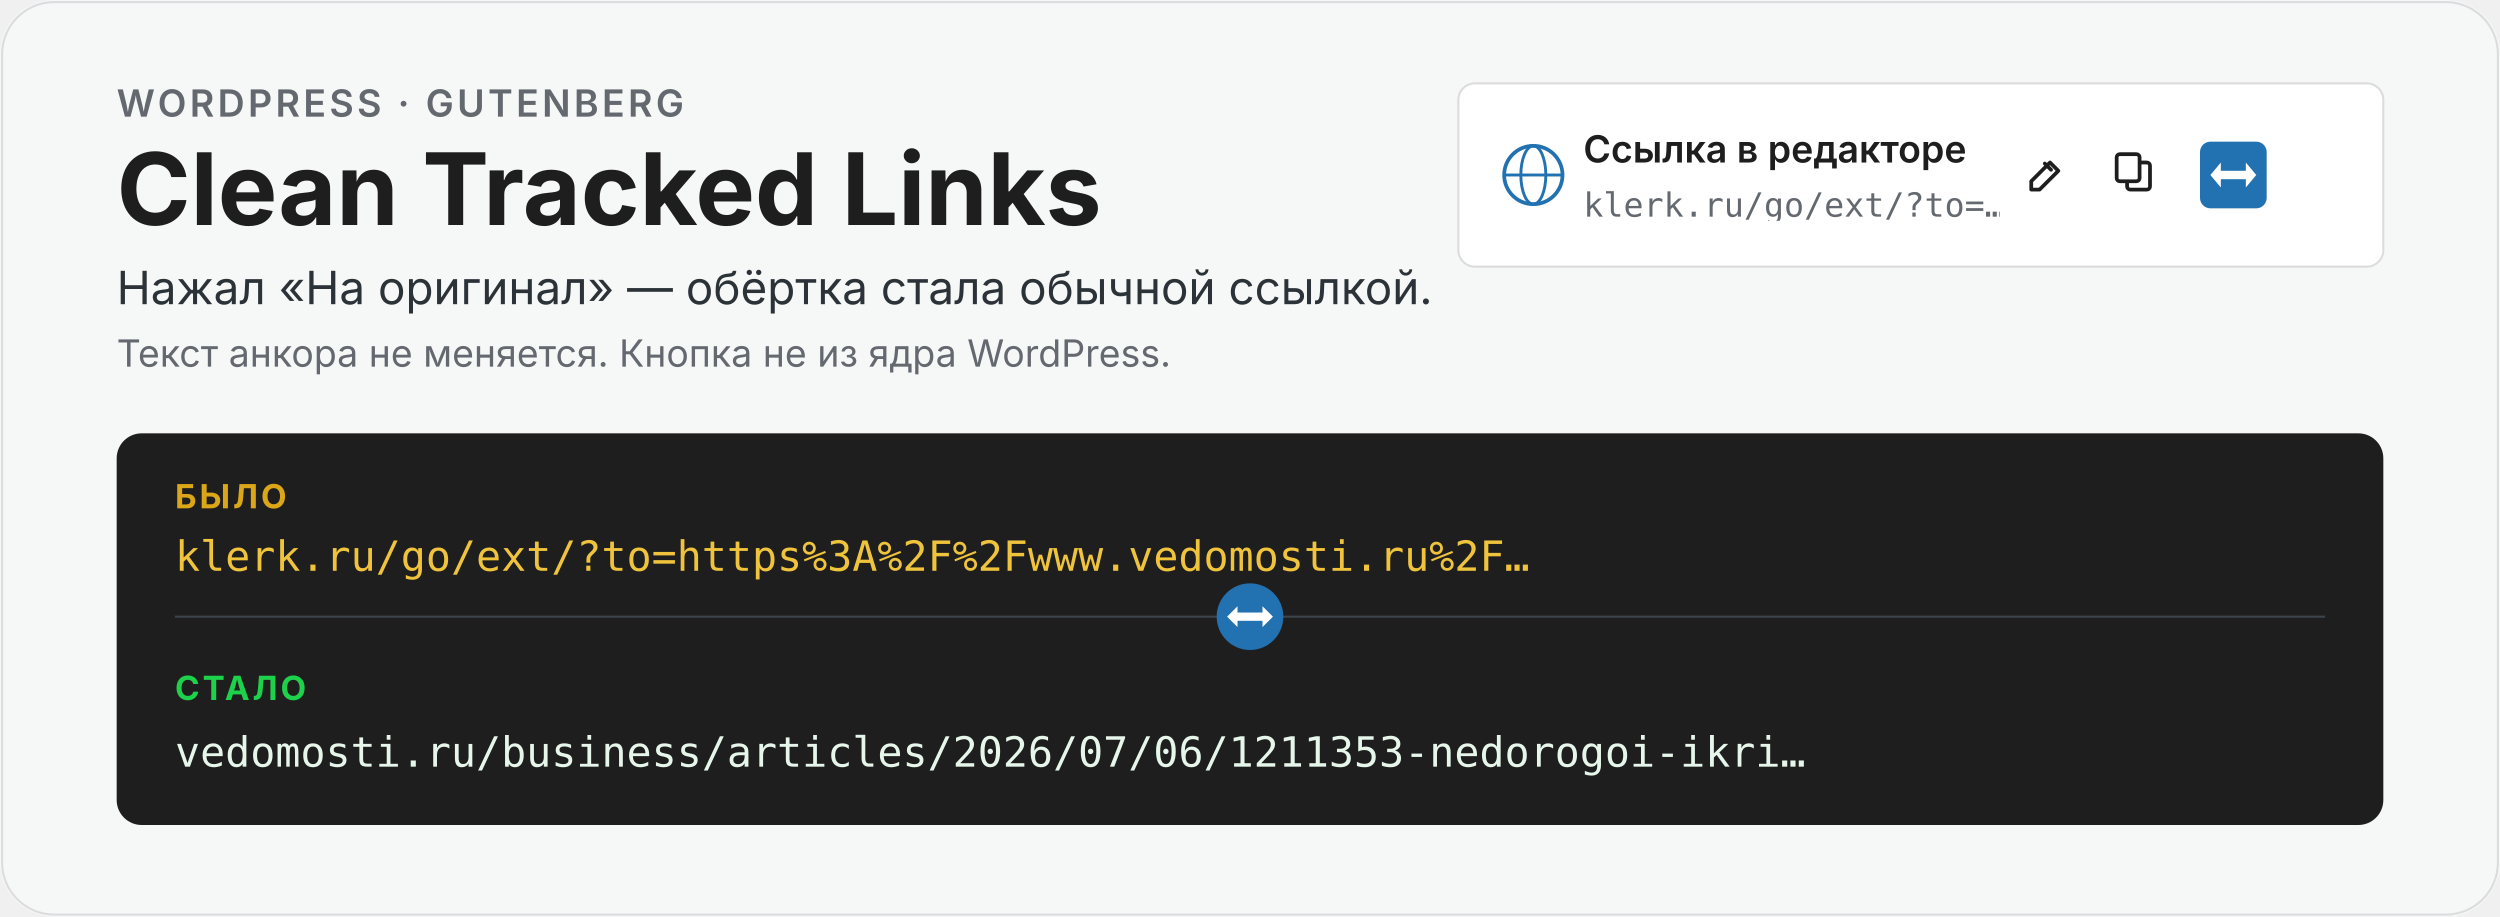
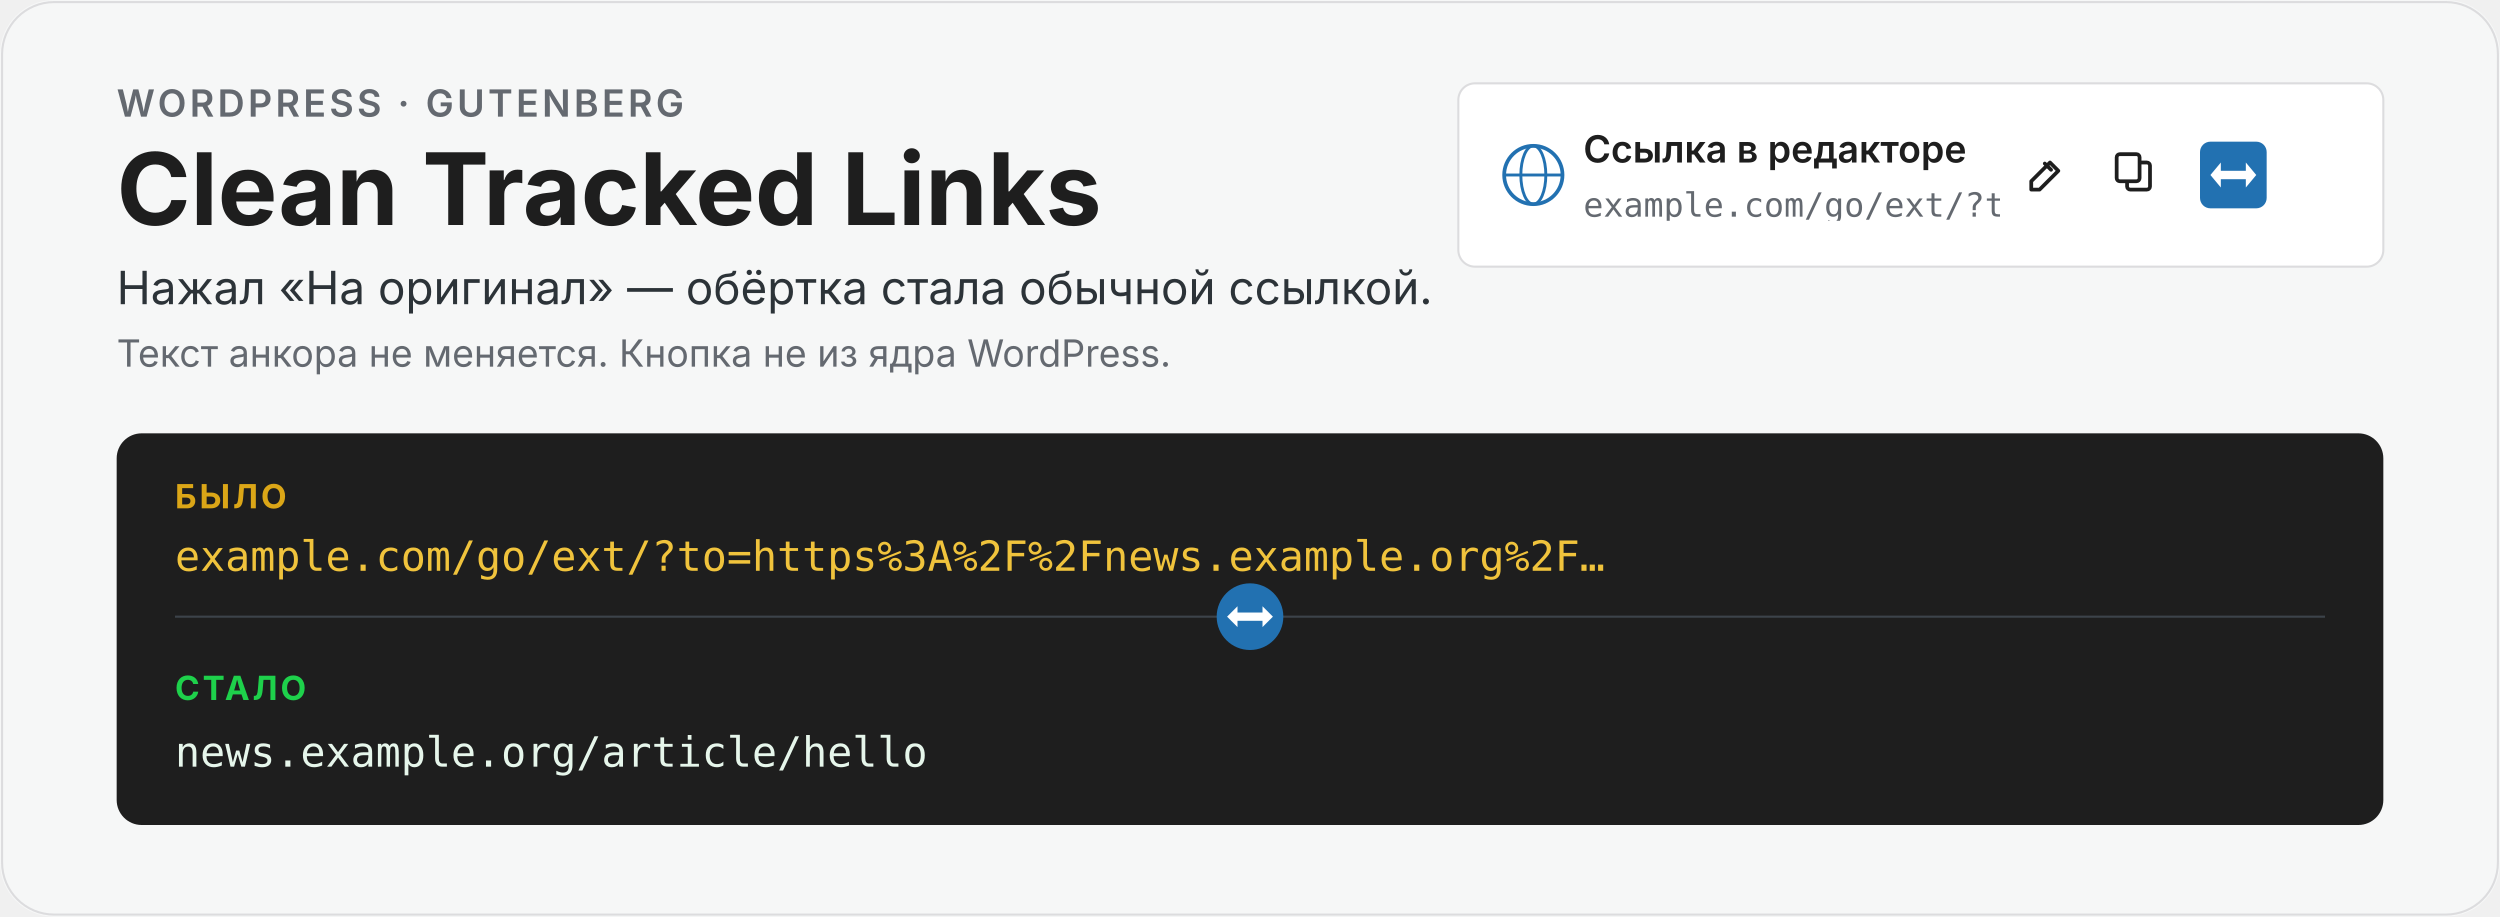
<svg xmlns="http://www.w3.org/2000/svg" width="1200" height="440" viewBox="0 0 1200 440" role="img" aria-labelledby="title desc">
  <rect width="1200" height="440" rx="26" fill="#f6f7f7" />
  <rect x="1" y="1" width="1198" height="438" rx="25" fill="none" stroke="#dcdcde" />
  <g id="title-block" font-family="-apple-system, BlinkMacSystemFont, 'Segoe UI', sans-serif">
    <text x="56" y="56" fill="#646970" font-size="18" font-weight="600" letter-spacing="1.6">WORDPRESS · GUTENBERG</text>
    <text x="56" y="108" fill="#1e1e1e" font-size="48" font-weight="700">Clean Tracked Links</text>
    <text x="56" y="146" fill="#2c3338" font-size="22">Нажал «На оригинал» — обёртка стала обычной ссылкой.</text>
    <text x="56" y="176" fill="#646970" font-size="18">Текст анкора не меняется. Кнопка не из ядра WordPress.</text>
  </g>
  <g id="popover" transform="translate(700 40)">
    <rect width="444" height="88" rx="8" fill="#ffffff" stroke="#dcdcde" />
    <circle cx="36" cy="44" r="14" fill="none" stroke="#2271b1" stroke-width="1.8" />
    <ellipse cx="36" cy="44" rx="6" ry="14" fill="none" stroke="#2271b1" stroke-width="1.4" />
    <line x1="22" y1="44" x2="50" y2="44" stroke="#2271b1" stroke-width="1.4" />
    <text x="60" y="38" font-family="-apple-system, BlinkMacSystemFont, 'Segoe UI', sans-serif" font-size="18" font-weight="600" fill="#1e1e1e">Ссылка в редакторе</text>
    <clipPath id="popover-url">
      <rect x="60" y="44" width="200" height="22" />
    </clipPath>
-     <text clip-path="url(#popover-url)" x="60" y="64" font-family="ui-monospace, SFMono-Regular, Menlo, monospace" font-size="16" fill="#646970">klerk.ru/go/ext/?to=…</text>
+     <text clip-path="url(#popover-url)" x="60" y="64" font-family="ui-monospace, SFMono-Regular, Menlo, monospace" font-size="16" fill="#646970">example.com/go/ext/?to=…</text>
    <g transform="translate(268 30)" fill="none" stroke="#1e1e1e" stroke-width="1.8" stroke-linecap="round" stroke-linejoin="round">
      <path d="M16 8l4 4-9 9H7v-4z" />
      <path d="M13.5 8.5l3 3" />
    </g>
    <g transform="translate(312 30)" fill="none" stroke="#1e1e1e" stroke-width="1.8">
      <rect x="9" y="8" width="11" height="13" rx="1.5" />
      <rect x="4" y="4" width="11" height="13" rx="1.5" fill="#ffffff" />
    </g>
    <g transform="translate(356 28)">
      <rect width="32" height="32" rx="5" fill="#2271b1" />
      <path d="M10 10l-5 6 5 6v-4h6v-4h-6v-4zm12 0v4h-6v4h6v4l5-6-5-6z" fill="#ffffff" />
    </g>
  </g>
  <g id="proof" transform="translate(56 208)">
    <rect width="1088" height="188" rx="12" fill="#1e1e1e" />
    <text x="28" y="36" font-family="-apple-system, BlinkMacSystemFont, 'Segoe UI', sans-serif" font-size="16" font-weight="700" letter-spacing="1.4" fill="#dba617">БЫЛО</text>
-     <text x="28" y="66" font-family="ui-monospace, SFMono-Regular, Menlo, monospace" font-size="20" fill="#f0c33c">klerk.ru/go/ext/?to=https%3A%2F%2Fwww.vedomosti.ru%2F…</text>
+     <text x="28" y="66" font-family="ui-monospace, SFMono-Regular, Menlo, monospace" font-size="20" fill="#f0c33c">example.com/go/ext/?to=https%3A%2F%2Fnews.example.org%2F…</text>
    <line x1="28" y1="88" x2="1060" y2="88" stroke="#3c434a" />
    <circle cx="544" cy="88" r="16" fill="#2271b1" />
    <path d="M538 83l-5 5 5 5v-3h6v-4h-6v-3zm12 0v3h-6v4h6v3l5-5-5-5z" fill="#ffffff" />
    <text x="28" y="128" font-family="-apple-system, BlinkMacSystemFont, 'Segoe UI', sans-serif" font-size="16" font-weight="700" letter-spacing="1.4" fill="#1ed14b">СТАЛО</text>
-     <text x="28" y="160" font-family="ui-monospace, SFMono-Regular, Menlo, monospace" font-size="20" fill="#e6f6eb">vedomosti.ru/business/articles/2026/07/06/1211353-nedorogoi-ikri…</text>
+     <text x="28" y="160" font-family="ui-monospace, SFMono-Regular, Menlo, monospace" font-size="20" fill="#e6f6eb">news.example.org/article/hello</text>
  </g>
</svg>
